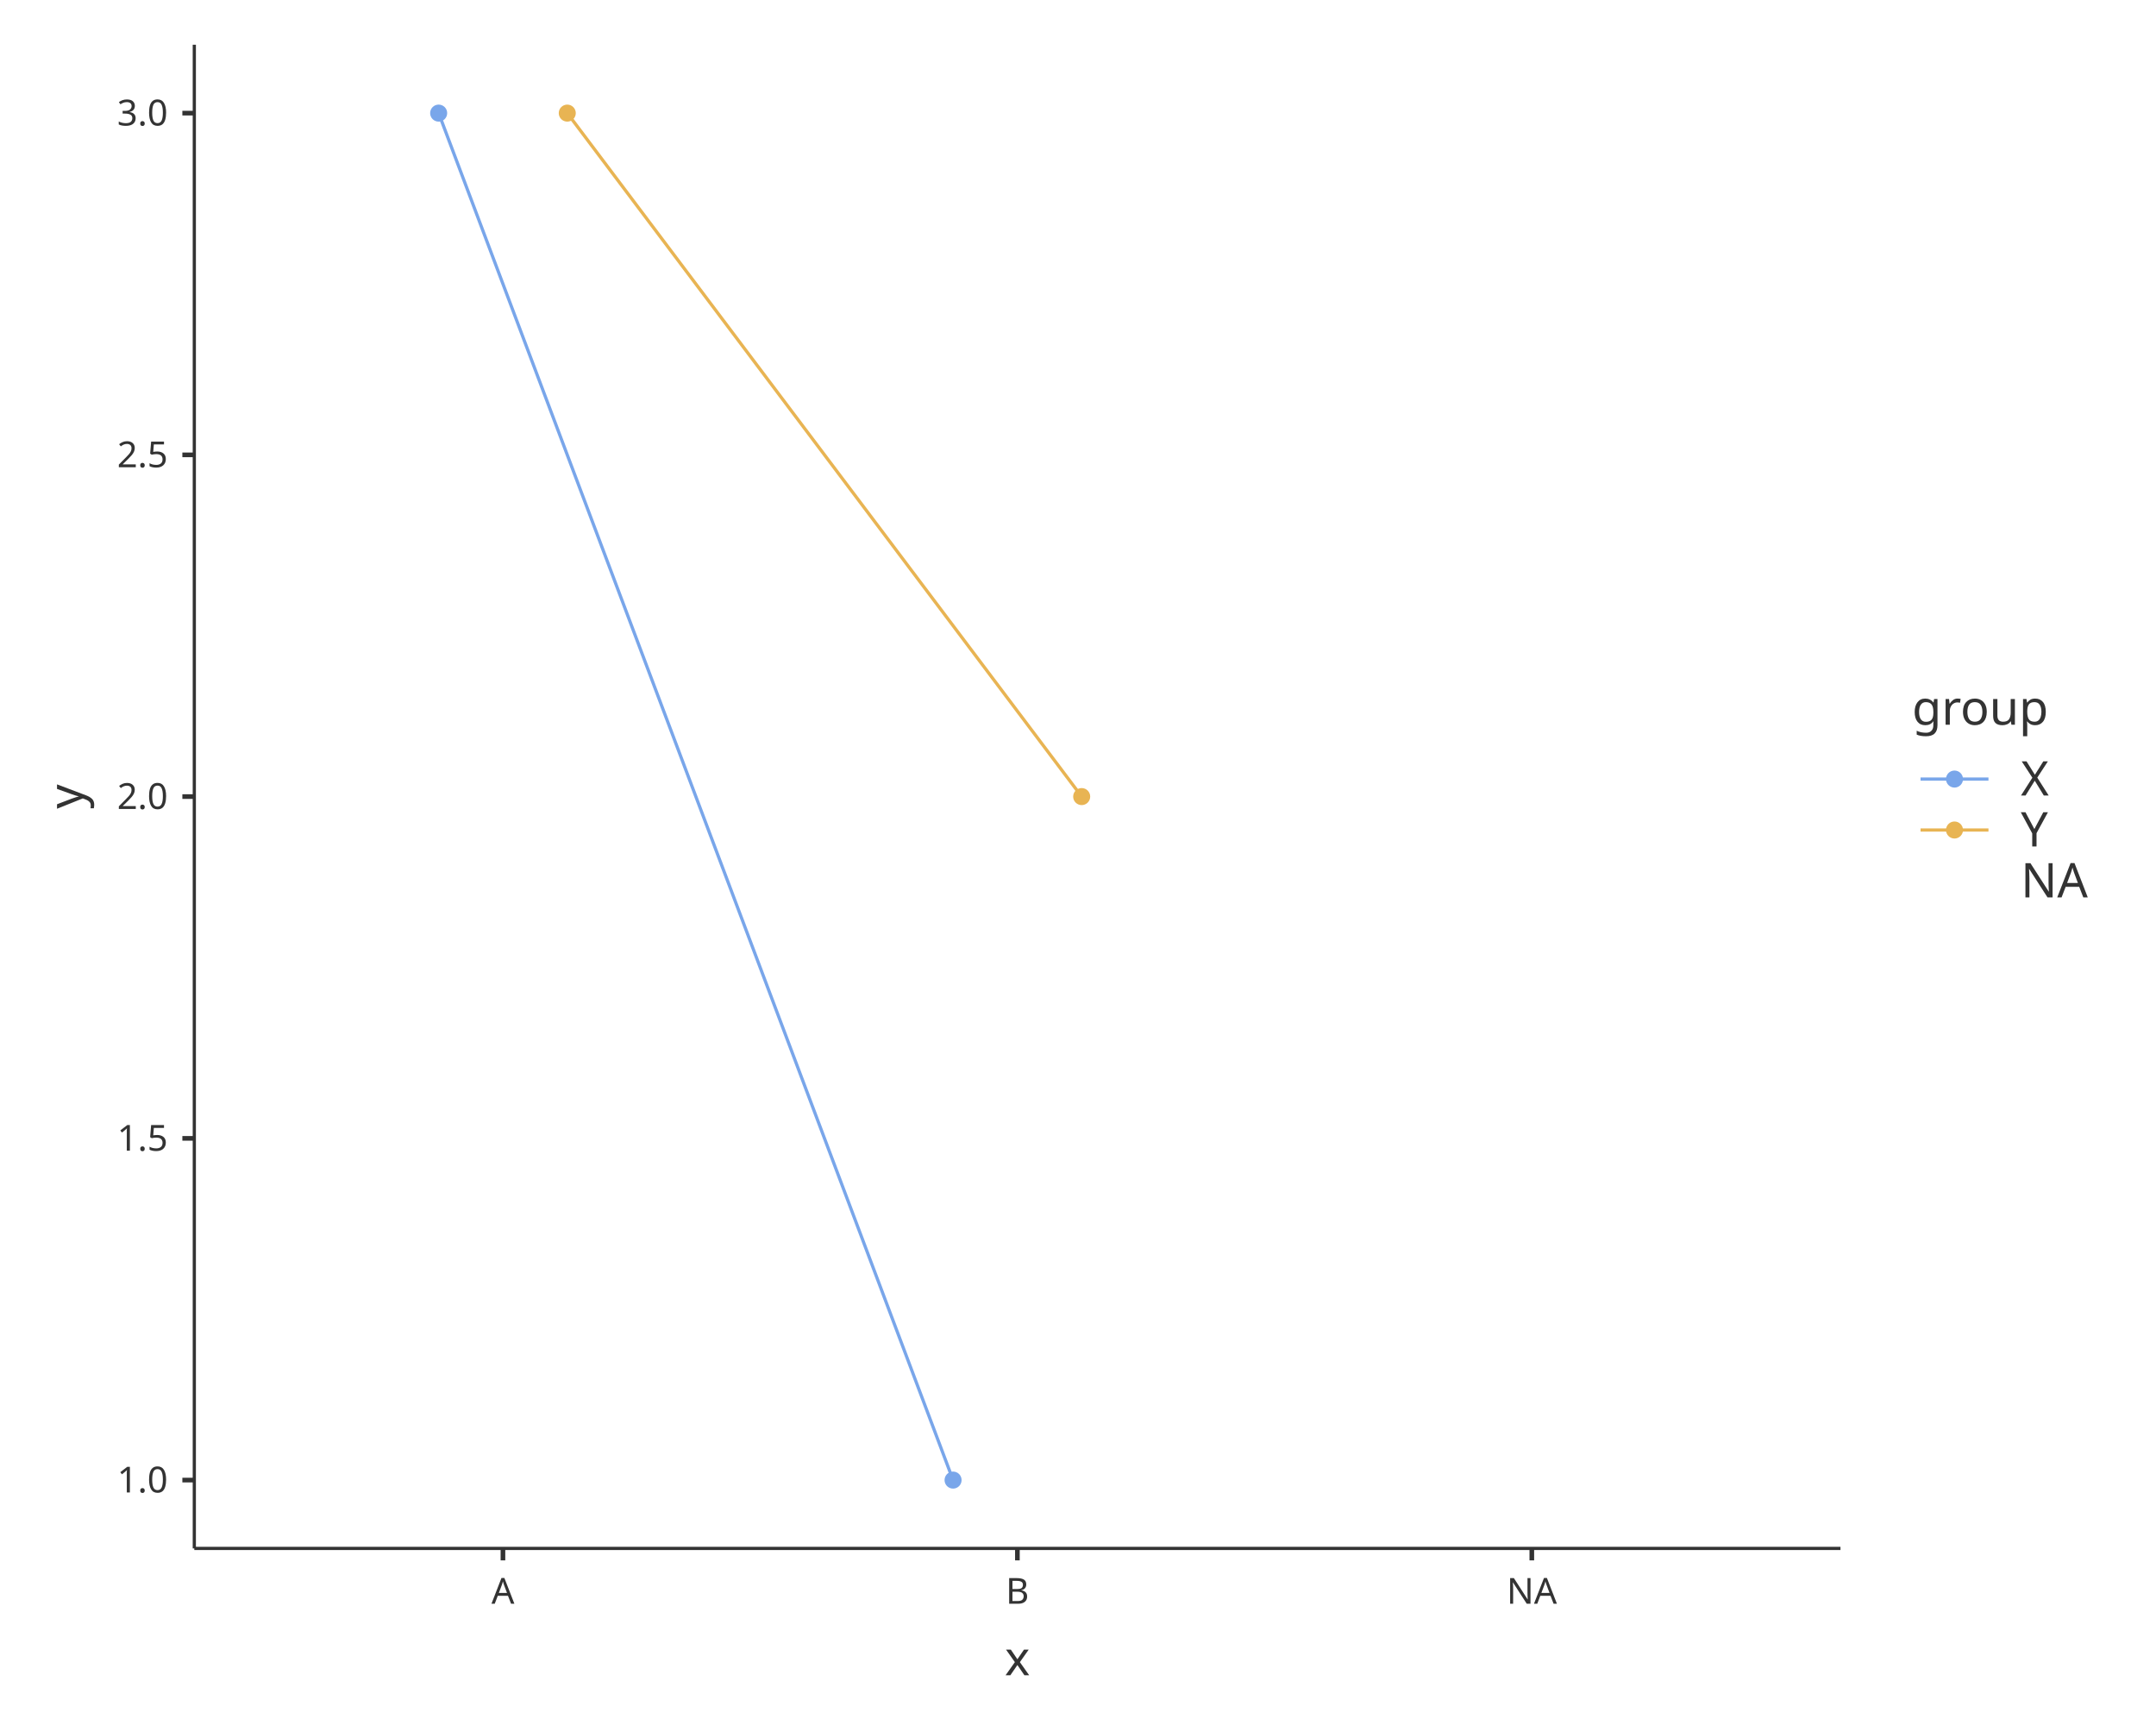
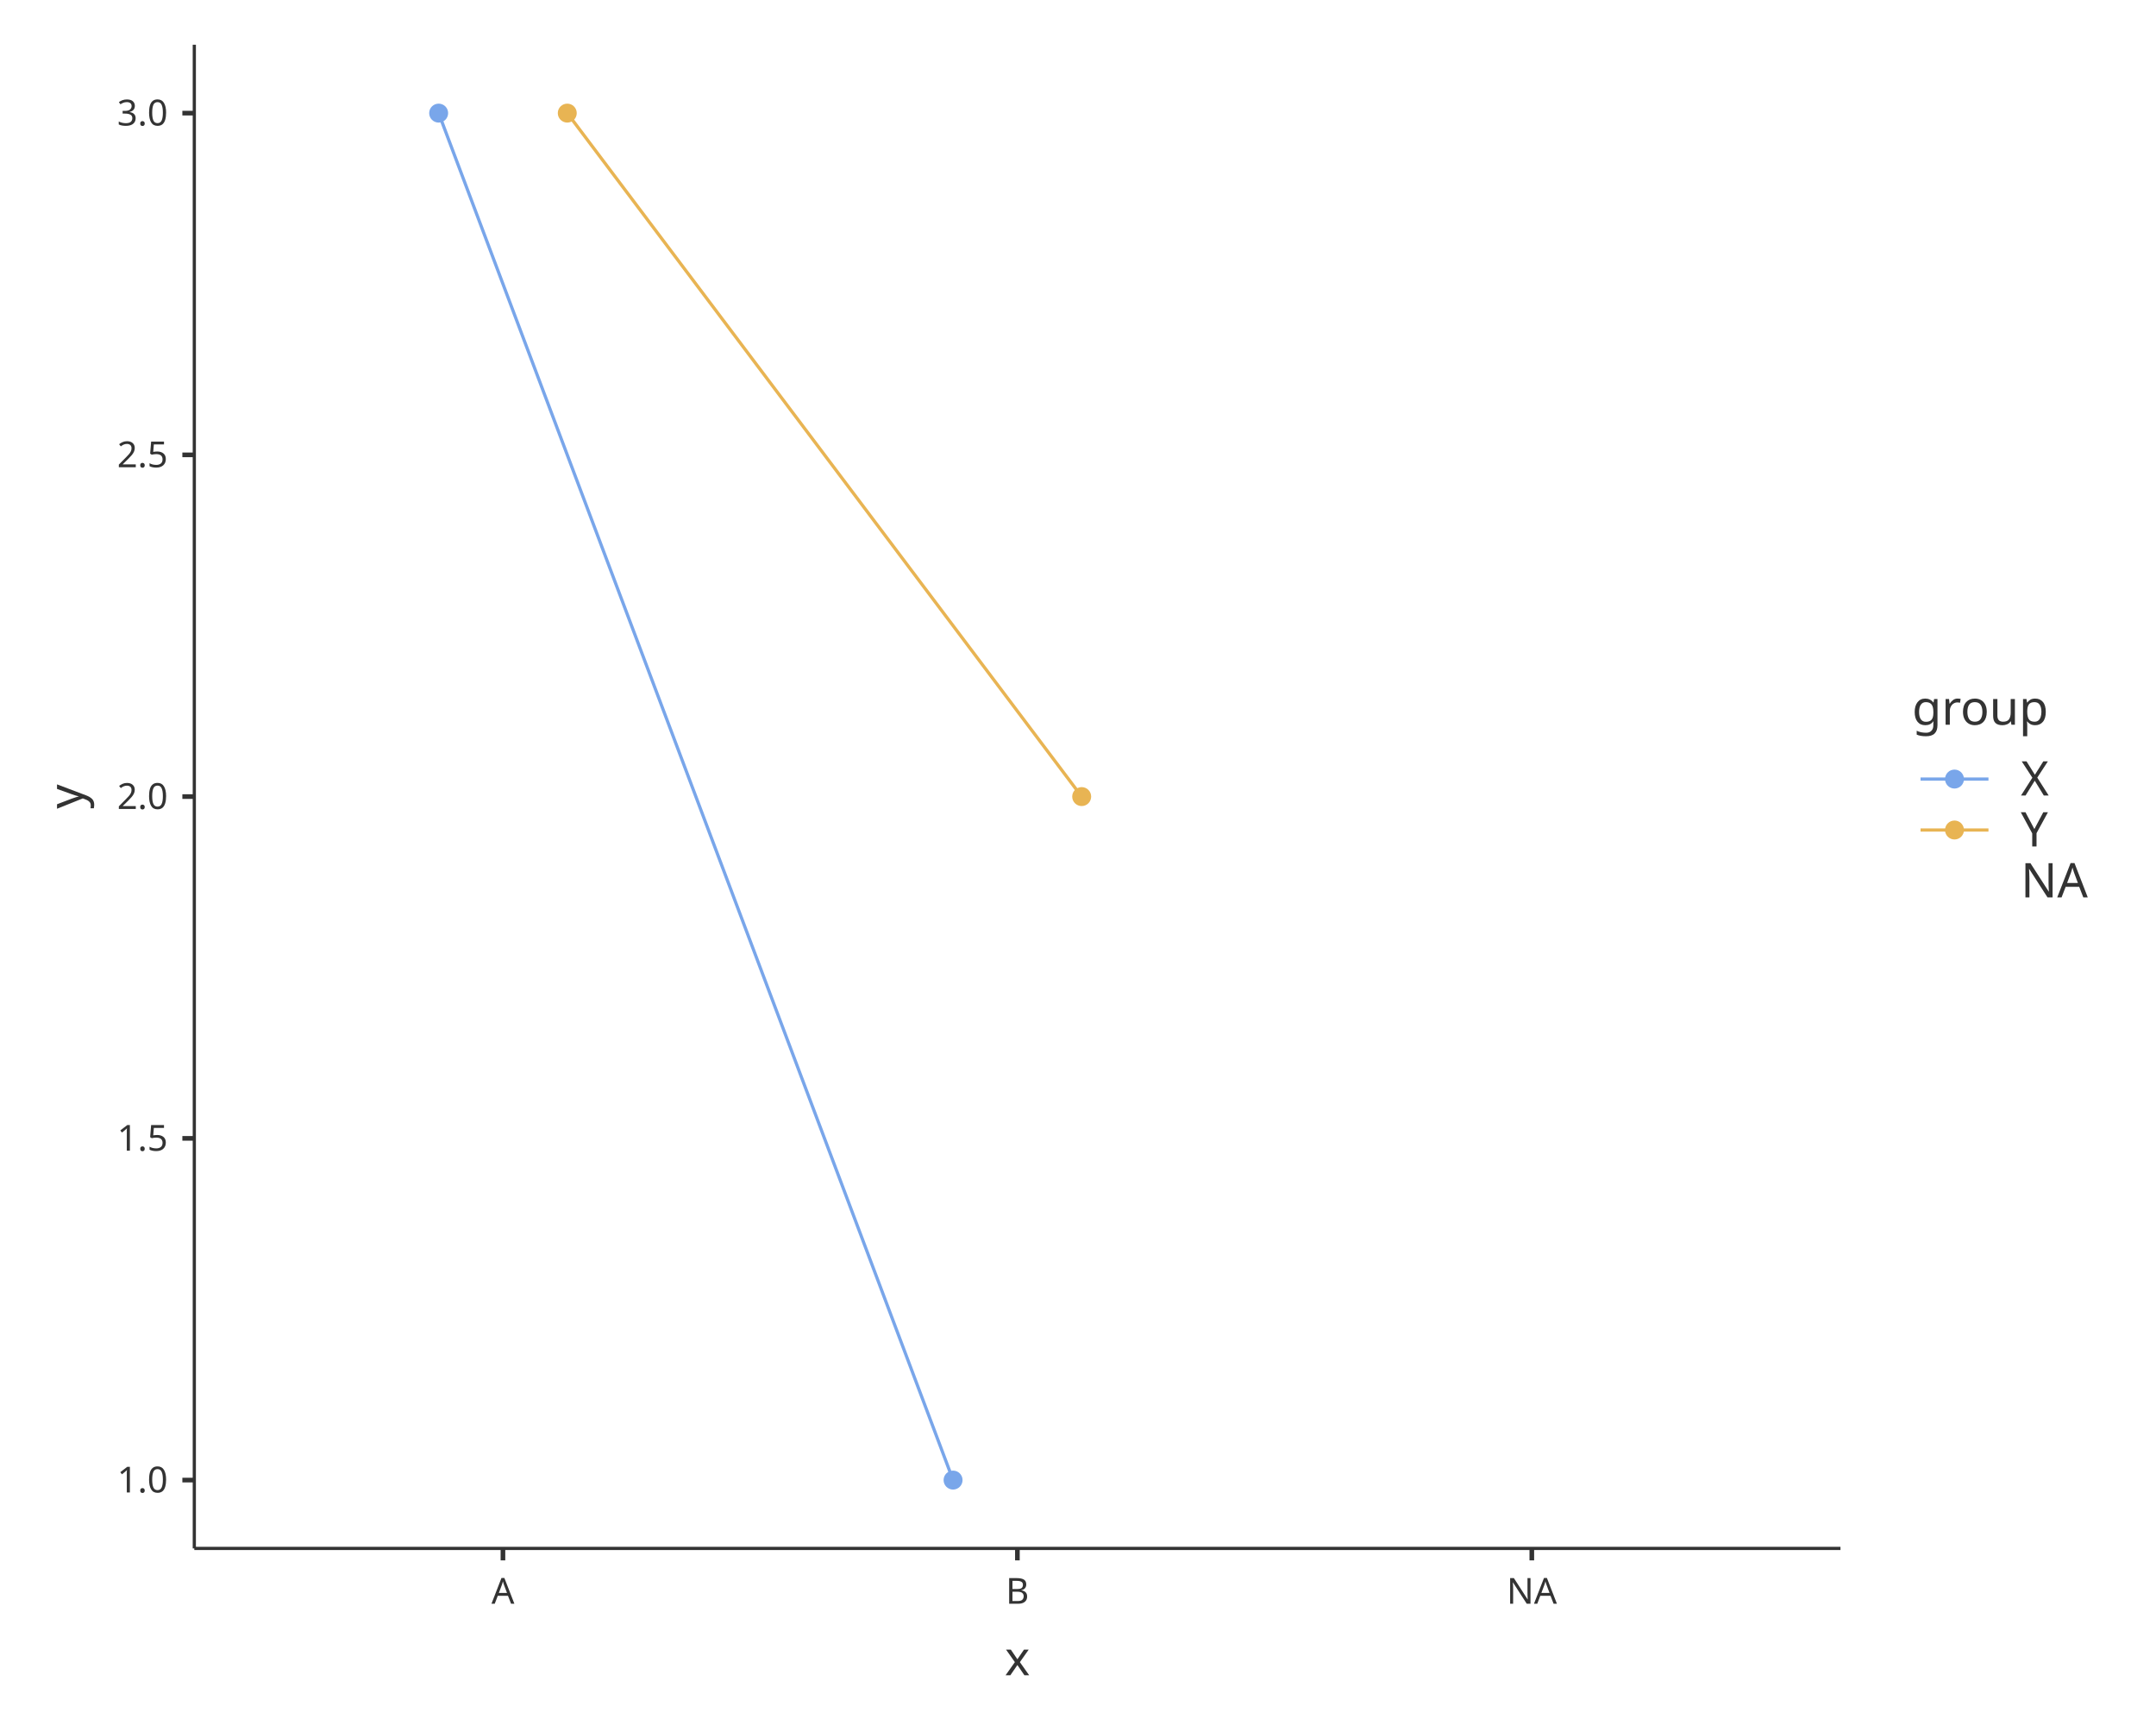
<svg xmlns="http://www.w3.org/2000/svg" class="svglite" data-engine-version="2.0" width="720.00pt" height="576.00pt" viewBox="0 0 720.00 576.00">
  <defs>
    <style type="text/css">
    .svglite line, .svglite polyline, .svglite polygon, .svglite path, .svglite rect, .svglite circle {
      fill: none;
      stroke: #000000;
      stroke-linecap: round;
      stroke-linejoin: round;
      stroke-miterlimit: 10.00;
    }
  </style>
  </defs>
  <rect width="100%" height="100%" style="stroke: none; fill: #FFFFFF;" />
  <defs>
    <clipPath id="cpMC4wMHw3MjAuMDB8MC4wMHw1NzYuMDA=">
      <rect x="0.00" y="0.00" width="720.00" height="576.00" />
    </clipPath>
  </defs>
  <g clip-path="url(#cpMC4wMHw3MjAuMDB8MC4wMHw1NzYuMDA=)">
    <rect x="0" y="0.00" width="720.00" height="576.00" style="stroke-width: 1.55; stroke: none;" />
  </g>
  <defs>
    <clipPath id="cpNjQuODl8NjE0LjYzfDE0Ljk0fDUxNy4wNA==">
      <rect x="64.89" y="14.94" width="549.74" height="502.10" />
    </clipPath>
  </defs>
  <g clip-path="url(#cpNjQuODl8NjE0LjYzfDE0Ljk0fDUxNy4wNA==)">
    <rect x="64.89" y="14.94" width="549.74" height="502.10" style="stroke-width: 1.55; stroke: none;" />
    <polyline points="146.49,37.77 318.28,494.22 " style="stroke-width: 1.07; stroke: #79A6EA; stroke-linecap: butt;" />
    <polyline points="189.44,37.77 361.23,265.99 " style="stroke-width: 1.07; stroke: #E8B453; stroke-linecap: butt;" />
-     <circle cx="146.49" cy="37.77" r="2.49" style="stroke-width: 0.71; stroke: #79A6EA; fill: #79A6EA;" />
-     <circle cx="189.44" cy="37.77" r="2.49" style="stroke-width: 0.71; stroke: #E8B453; fill: #E8B453;" />
-     <circle cx="318.28" cy="494.22" r="2.49" style="stroke-width: 0.71; stroke: #79A6EA; fill: #79A6EA;" />
-     <circle cx="361.23" cy="265.99" r="2.49" style="stroke-width: 0.71; stroke: #E8B453; fill: #E8B453;" />
+     <circle cx="146.49" cy="37.77" r="2.65" style="stroke-width: 1.03; stroke: #79A6EA; fill: #79A6EA;" />
+     <circle cx="189.44" cy="37.77" r="2.65" style="stroke-width: 1.03; stroke: #E8B453; fill: #E8B453;" />
+     <circle cx="318.28" cy="494.22" r="2.65" style="stroke-width: 1.03; stroke: #79A6EA; fill: #79A6EA;" />
+     <circle cx="361.23" cy="265.99" r="2.65" style="stroke-width: 1.03; stroke: #E8B453; fill: #E8B453;" />
  </g>
  <g clip-path="url(#cpMC4wMHw3MjAuMDB8MC4wMHw1NzYuMDA=)">
    <polyline points="64.89,517.04 64.89,14.94 " style="stroke-width: 1.07; stroke: #333333; stroke-linecap: butt;" />
    <text x="47.58" y="498.35" text-anchor="middle" style="font-size: 12.00px; fill: #333333; font-family: sans;" textLength="16.68px" lengthAdjust="spacingAndGlyphs">1.0</text>
    <text x="47.58" y="384.24" text-anchor="middle" style="font-size: 12.00px; fill: #333333; font-family: sans;" textLength="16.68px" lengthAdjust="spacingAndGlyphs">1.5</text>
    <text x="47.58" y="270.12" text-anchor="middle" style="font-size: 12.00px; fill: #333333; font-family: sans;" textLength="16.68px" lengthAdjust="spacingAndGlyphs">2.0</text>
    <text x="47.58" y="156.01" text-anchor="middle" style="font-size: 12.00px; fill: #333333; font-family: sans;" textLength="16.68px" lengthAdjust="spacingAndGlyphs">2.5</text>
    <text x="47.58" y="41.90" text-anchor="middle" style="font-size: 12.00px; fill: #333333; font-family: sans;" textLength="16.68px" lengthAdjust="spacingAndGlyphs">3.0</text>
    <polyline points="60.90,494.22 64.89,494.22 " style="stroke-width: 1.55; stroke: #333333; stroke-linecap: butt;" />
    <polyline points="60.90,380.11 64.89,380.11 " style="stroke-width: 1.55; stroke: #333333; stroke-linecap: butt;" />
    <polyline points="60.90,265.99 64.89,265.99 " style="stroke-width: 1.55; stroke: #333333; stroke-linecap: butt;" />
    <polyline points="60.90,151.88 64.89,151.88 " style="stroke-width: 1.55; stroke: #333333; stroke-linecap: butt;" />
    <polyline points="60.90,37.77 64.89,37.77 " style="stroke-width: 1.55; stroke: #333333; stroke-linecap: butt;" />
    <polyline points="64.89,517.04 614.63,517.04 " style="stroke-width: 1.07; stroke: #333333; stroke-linecap: butt;" />
    <polyline points="167.96,521.03 167.96,517.04 " style="stroke-width: 1.55; stroke: #333333; stroke-linecap: butt;" />
    <polyline points="339.76,521.03 339.76,517.04 " style="stroke-width: 1.55; stroke: #333333; stroke-linecap: butt;" />
    <polyline points="511.55,521.03 511.55,517.04 " style="stroke-width: 1.55; stroke: #333333; stroke-linecap: butt;" />
    <text x="167.96" y="535.51" text-anchor="middle" style="font-size: 12.00px; fill: #333333; font-family: sans;" textLength="8.01px" lengthAdjust="spacingAndGlyphs">A</text>
    <text x="339.76" y="535.51" text-anchor="middle" style="font-size: 12.00px; fill: #333333; font-family: sans;" textLength="8.01px" lengthAdjust="spacingAndGlyphs">B</text>
    <text x="511.55" y="535.51" text-anchor="middle" style="font-size: 12.00px; fill: #333333; font-family: sans;" textLength="16.68px" lengthAdjust="spacingAndGlyphs">NA</text>
    <text x="339.76" y="559.40" text-anchor="middle" style="font-size: 16.00px; fill: #333333; font-family: sans;" textLength="8.01px" lengthAdjust="spacingAndGlyphs">x</text>
    <text transform="translate(27.62,265.99) rotate(-90)" text-anchor="middle" style="font-size: 16.00px; fill: #333333; font-family: sans;" textLength="8.01px" lengthAdjust="spacingAndGlyphs">y</text>
    <rect x="630.57" y="221.36" width="74.49" height="89.27" style="stroke-width: 1.55; stroke: none;" />
    <text x="638.54" y="242.00" style="font-size: 16.00px; fill: #333333; font-family: sans;" textLength="40.92px" lengthAdjust="spacingAndGlyphs">group</text>
    <line x1="641.37" y1="260.14" x2="664.05" y2="260.14" style="stroke-width: 1.07; stroke: #79A6EA; stroke-linecap: butt;" />
-     <circle cx="652.71" cy="260.14" r="2.49" style="stroke-width: 0.71; stroke: #79A6EA; fill: #79A6EA;" />
+     <circle cx="652.71" cy="260.14" r="2.65" style="stroke-width: 1.03; stroke: #79A6EA; fill: #79A6EA;" />
    <line x1="641.37" y1="277.15" x2="664.05" y2="277.15" style="stroke-width: 1.07; stroke: #E8B453; stroke-linecap: butt;" />
-     <circle cx="652.71" cy="277.15" r="2.49" style="stroke-width: 0.71; stroke: #E8B453; fill: #E8B453;" />
+     <circle cx="652.71" cy="277.15" r="2.65" style="stroke-width: 1.03; stroke: #E8B453; fill: #E8B453;" />
    <line x1="641.37" y1="294.15" x2="664.05" y2="294.15" style="stroke-width: 1.07; stroke: none; stroke-linecap: butt;" />
-     <circle cx="652.71" cy="294.15" r="2.49" style="stroke-width: 0.71; stroke: none;" />
+     <circle cx="652.71" cy="294.15" r="2.65" style="stroke-width: 1.03; stroke: none;" />
    <text x="674.85" y="265.64" style="font-size: 16.00px; fill: #333333; font-family: sans;" textLength="10.68px" lengthAdjust="spacingAndGlyphs">X</text>
    <text x="674.85" y="282.65" style="font-size: 16.00px; fill: #333333; font-family: sans;" textLength="10.68px" lengthAdjust="spacingAndGlyphs">Y</text>
    <text x="674.85" y="299.66" style="font-size: 16.00px; fill: #333333; font-family: sans;" textLength="22.23px" lengthAdjust="spacingAndGlyphs">NA</text>
  </g>
</svg>
